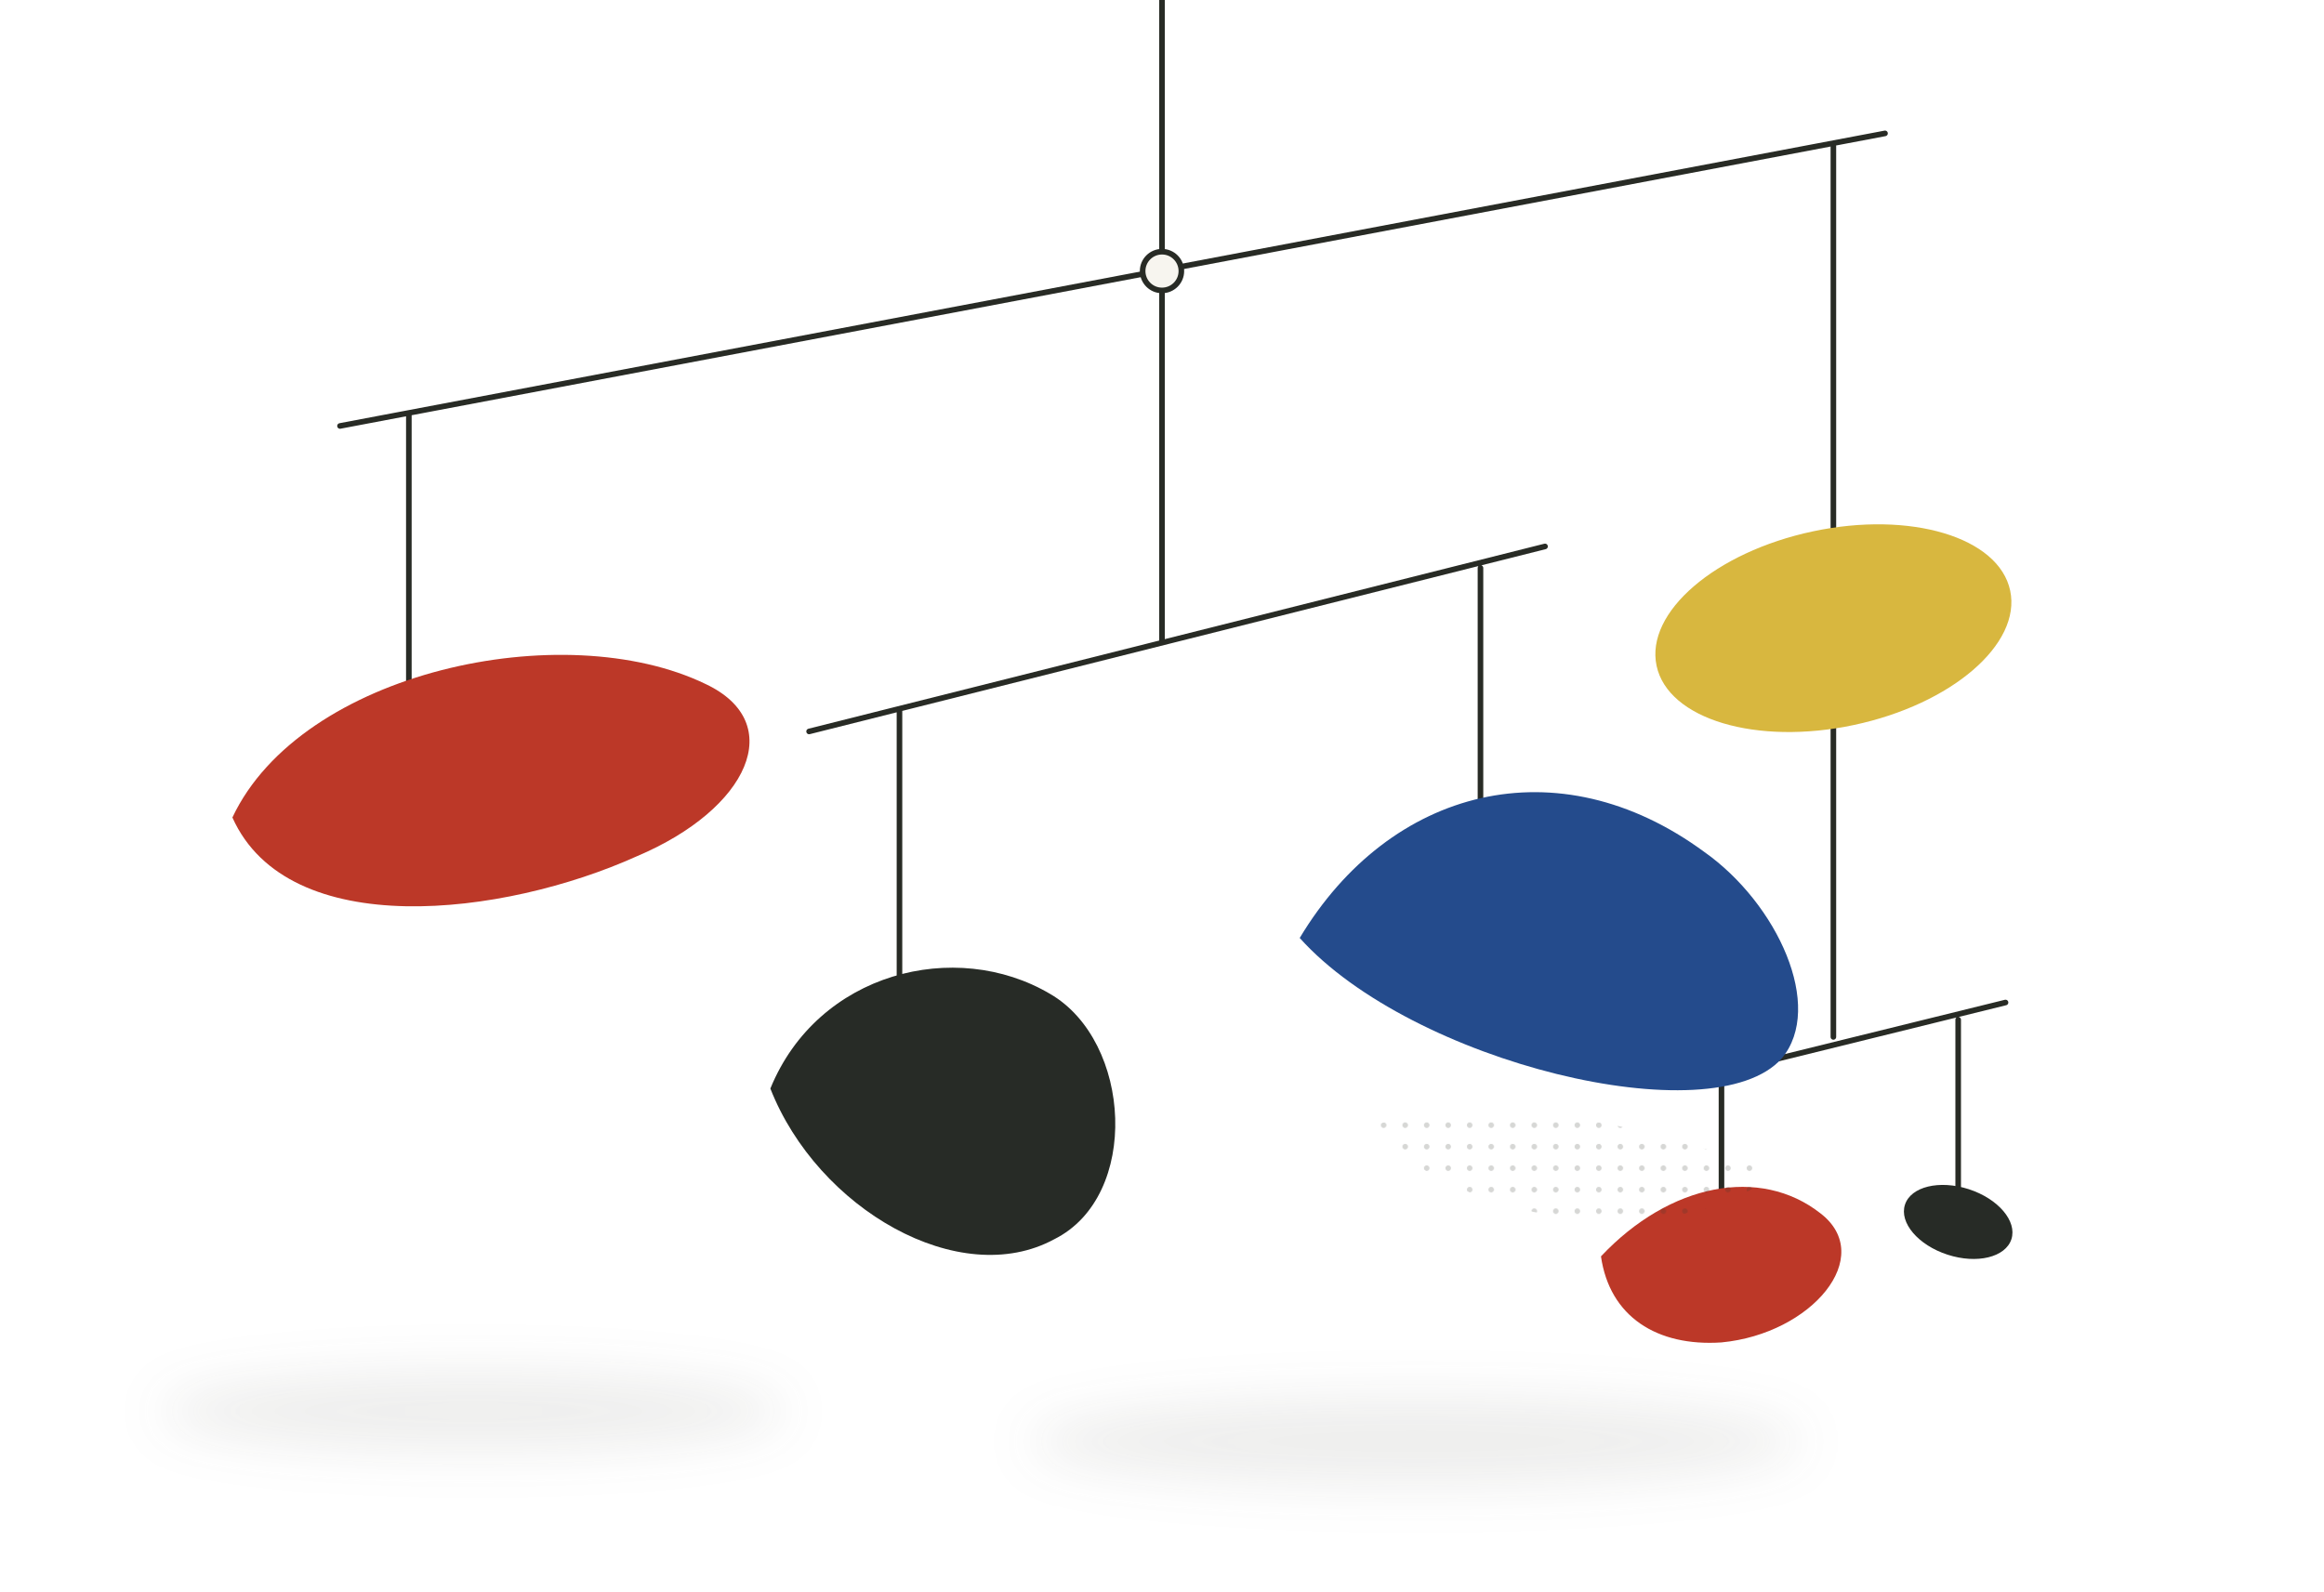
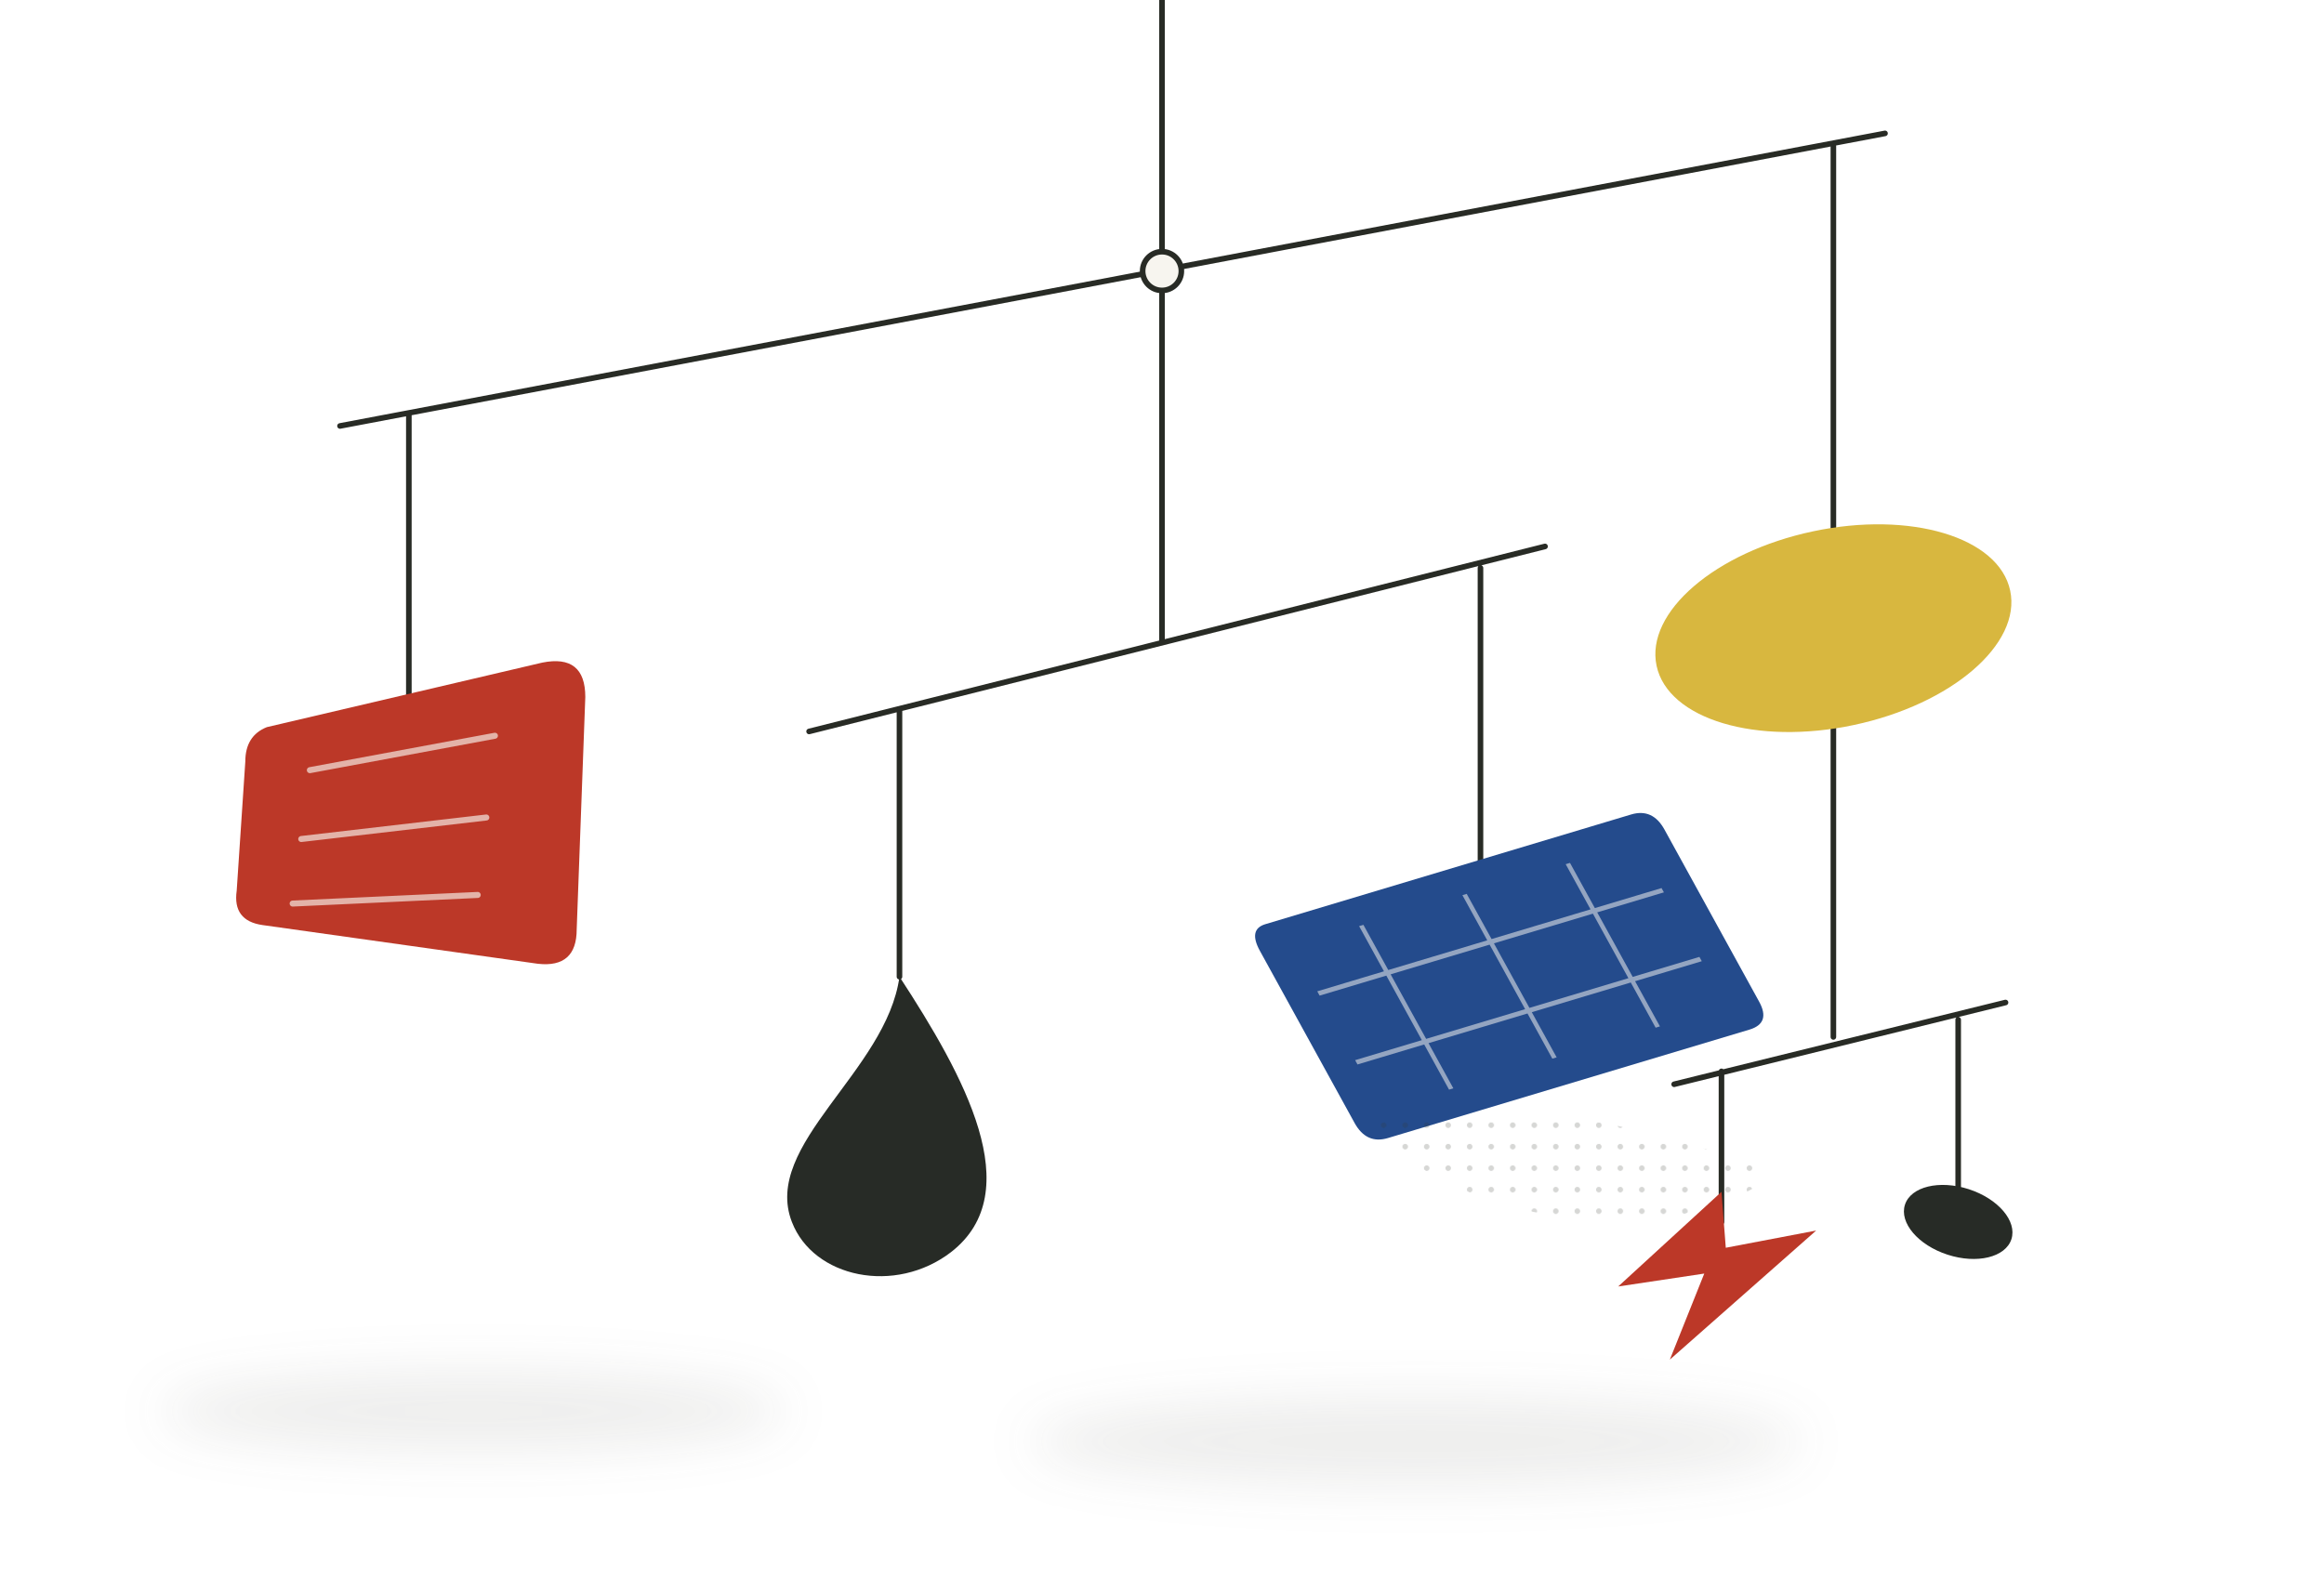
<svg xmlns="http://www.w3.org/2000/svg" viewBox="0 0 540 370" fill="none">
  <defs>
    <filter id="soft" x="-40%" y="-100%" width="180%" height="300%">
      <feGaussianBlur stdDeviation="6" />
    </filter>
    <pattern id="print" width="5" height="5" patternUnits="userSpaceOnUse">
      <circle cx="1.5" cy="1.5" r=".65" fill="#34372e" />
    </pattern>
  </defs>
  <g fill="#3b3b32" opacity=".09" filter="url(#soft)">
    <ellipse cx="110" cy="328" rx="73" ry="9" />
    <ellipse cx="329" cy="335" rx="90" ry="10" />
  </g>
  <g stroke="#282b25" stroke-width="1.3" stroke-linecap="round">
-     <path d="M270 0v58M79 99l359-68M95 96v75M426 34v92M270 64v85M188 170l171-43M209 165v72M344 132v77M426 165v76M389 252l77-19M400 249v35M455 237v39" />
+     <path d="M270 0v58M79 99l359-68M95 96v66M426 34v92M270 64v85M188 170l171-43M209 165v62M344 132v68M426 165v76M389 252l77-19M400 249v35M455 237v39" />
    <circle cx="270" cy="63" r="4.5" fill="#f7f5ef" />
  </g>
-   <path d="M54 190c16-34 77-47 110-31 19 9 10 29-16 40-31 14-81 20-94-9Z" fill="#bc3828" />
-   <path d="M179 253c11-27 43-35 65-22 19 11 21 47 1 57-22 12-55-7-66-35Z" fill="#272b26" />
-   <path d="M302 218c21-35 60-45 94-20 17 12 28 36 18 48-16 18-86 1-112-28Z" fill="#244b8c" />
+   <g>
+     <path d="M62 169 126 154q10-2 10 8l-2 54q0 9-9 8l-64-9q-7-1-6-8l2-30q0-6 5-8Z" fill="#bc3828" />
+     <path d="m72 179 43-8m-45 24 43-5m-45 20 43-2" stroke="#f7f5ef" stroke-opacity=".65" stroke-width="1.4" stroke-linecap="round" />
+   </g>
+   <path d="M209 227c-3 22-32 39-25 57 5 13 24 17 37 7 18-14 3-41-12-64Z" fill="#272b26" />
+   <g transform="matrix(1 -.3 .55 1 290 216)">
+     <path d="M4 0h85q5 0 5 5v40q0 5-5 5H5q-5 0-5-5V5q0-5 4-5Z" fill="#244b8c" />
+     <path d="M23 6v38M47 6v38M71 6v38M7 17h80M7 33h80" stroke="#f7f5ef" stroke-opacity=".53" stroke-width="1" />
+   </g>
  <ellipse cx="426" cy="146" rx="42" ry="23" transform="rotate(-12 426 146)" fill="#d8b73f" />
-   <path d="M372 292c16-17 37-21 51-10 13 10-2 28-23 30-15 1-26-6-28-20Z" fill="#bc3828" />
+   <path d="m400 277-24 22 20-3-8 20 34-30-21 4Z" fill="#bc3828" />
  <ellipse cx="455" cy="284" rx="13" ry="8" transform="rotate(18 455 284)" fill="#272b26" />
  <path d="M318 262c21-8 62-3 94 11-21 17-69 14-94-11Z" fill="url(#print)" opacity=".2" />
</svg>
